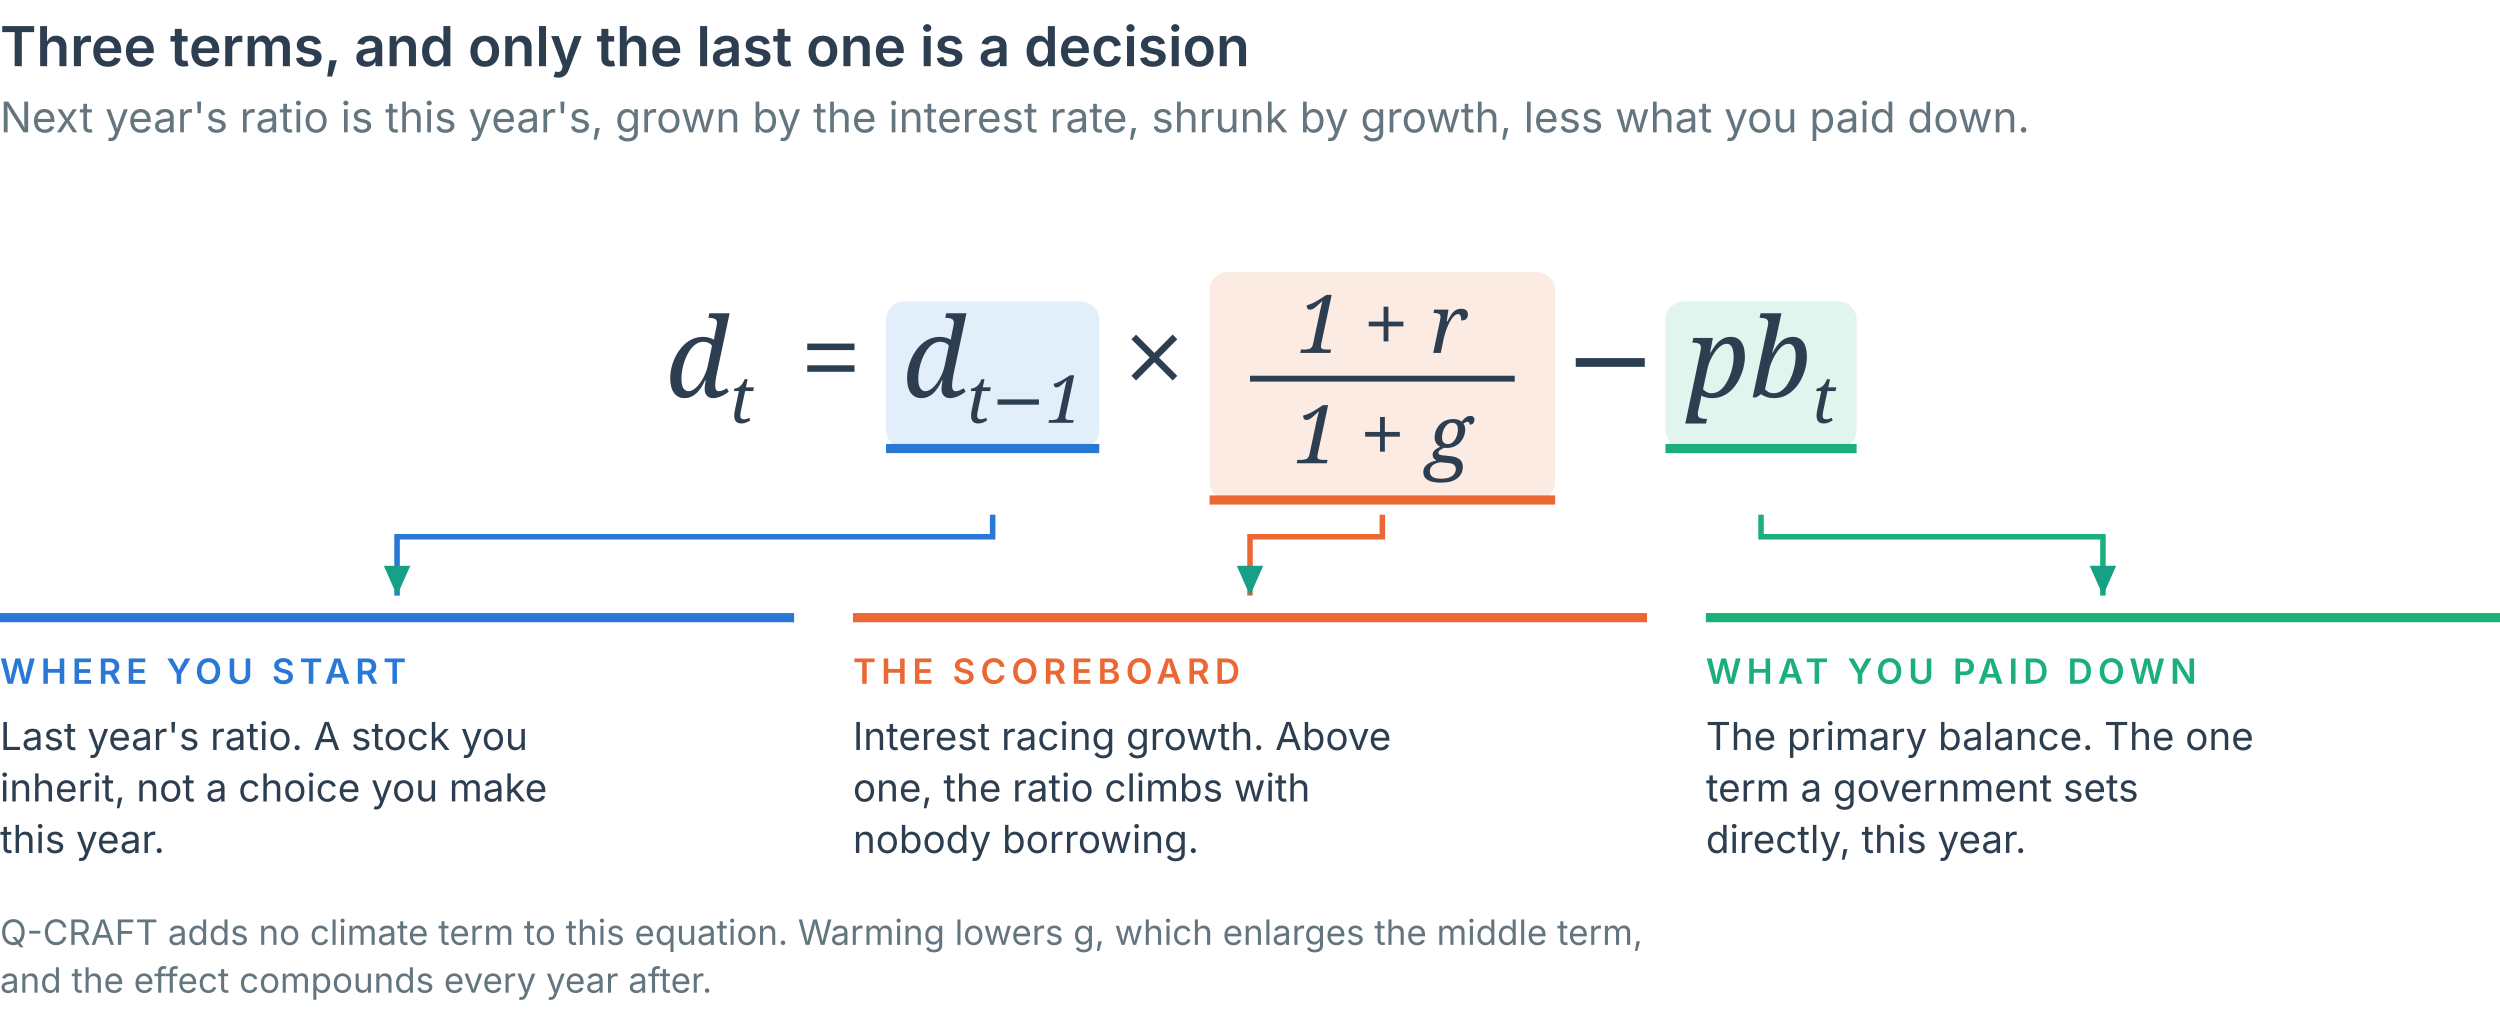
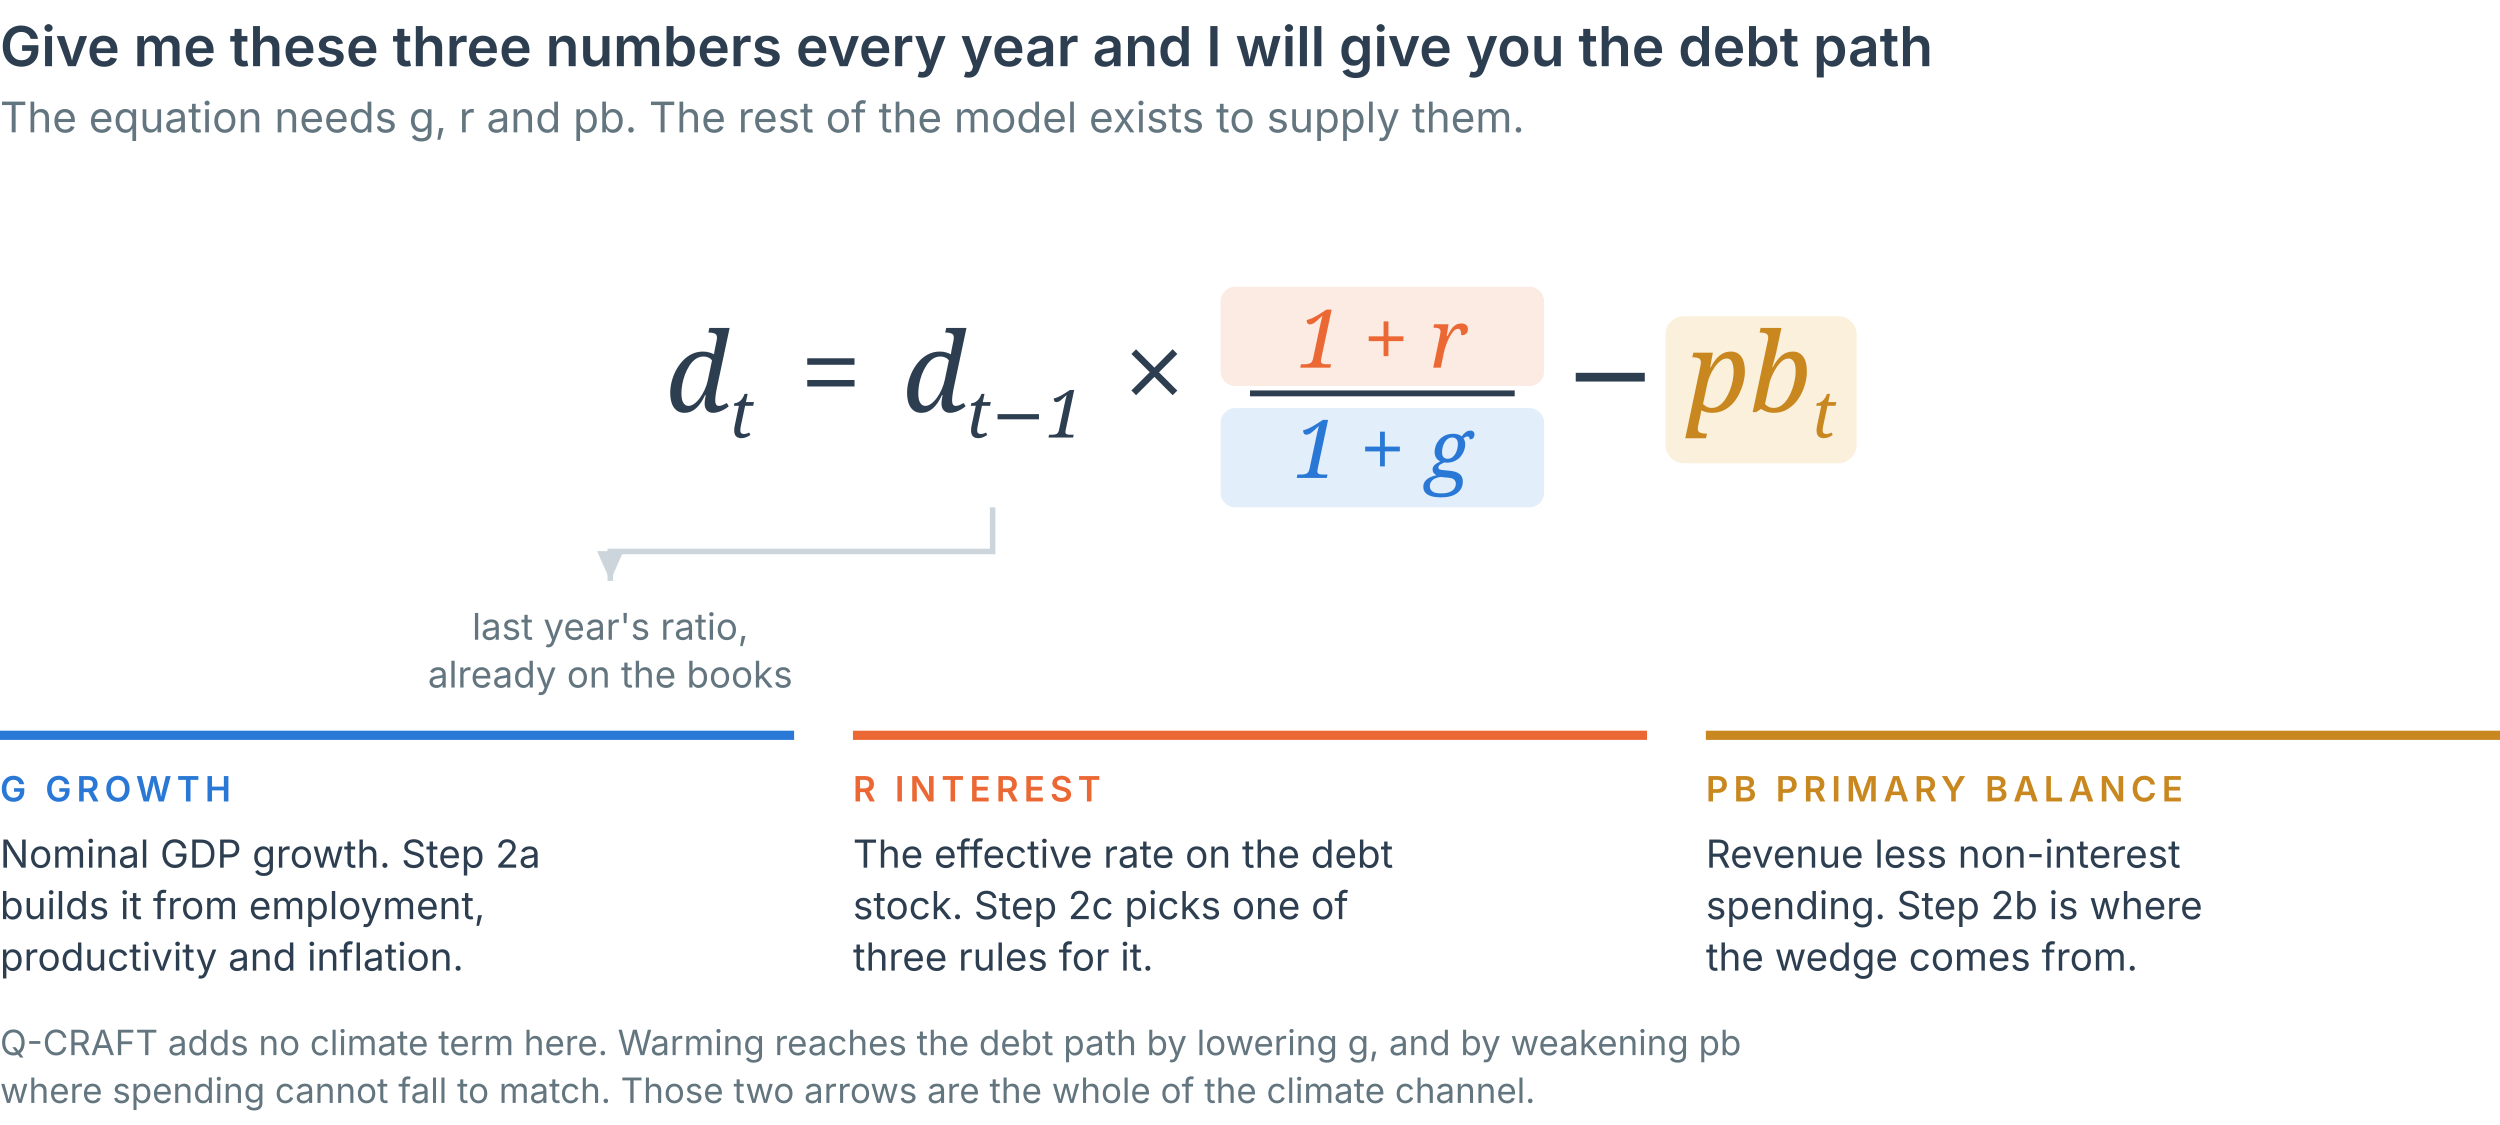
- <svg xmlns="http://www.w3.org/2000/svg" viewBox="0 0 680 276" role="img" aria-label="Three terms, and only the last one is a decision. Next year's ratio is this year's, grown by the interest rate, shrunk by growth, less what you paid down." preserveAspectRatio="xMidYMid meet">
+ <svg xmlns="http://www.w3.org/2000/svg" viewBox="0 0 680 306" role="img" aria-label="Give me these three numbers every year and I will give you the debt path. The equation needs g, r and pb. The rest of the model exists to supply them." preserveAspectRatio="xMidYMid meet">
  <defs>
    <marker id="qcx-head" viewBox="0 0 10 10" refX="9" refY="5" markerWidth="6" markerHeight="6" orient="auto-start-reverse">
      <path d="M 0 1 L 9 5 L 0 9 z" fill="#CBD5DB" />
    </marker>
    <marker id="qcx-head-accent" viewBox="0 0 10 10" refX="9" refY="5" markerWidth="6" markerHeight="6" orient="auto-start-reverse">
      <path d="M 0 1 L 9 5 L 0 9 z" fill="#16A085" />
    </marker>
    <marker id="qcx-head-red" viewBox="0 0 10 10" refX="9" refY="5" markerWidth="6" markerHeight="6" orient="auto-start-reverse">
      <path d="M 0 1 L 9 5 L 0 9 z" fill="#C0392B" />
    </marker>
  </defs>
  <style>.qcx-sans{font-family:"Söhne","Inter",system-ui,-apple-system,sans-serif;}.qcx-serif{font-family:"Tiempos Headline","IBM Plex Serif",Georgia,serif;}</style>
-   <text class="qcx-sans" x="0.0" y="18.0" font-size="15" font-weight="600" fill="#2C3E50" text-anchor="start">Three terms, and only the last one is a decision</text>
-   <text class="qcx-sans" x="0.0" y="36.0" font-size="11.5" font-weight="400" fill="#63757F" text-anchor="start">Next year's ratio is this year's, grown by the interest rate, shrunk by growth, less what you paid down.</text>
-   <rect x="241.0" y="82.0" width="58.0" height="40.0" rx="5" ry="5" fill="#E3EEFB" stroke="none" stroke-width="1.3" />
-   <line x1="241.0" y1="122.0" x2="299.0" y2="122.0" stroke="#2a78d6" stroke-width="2.5" />
-   <rect x="329.0" y="74.0" width="94.0" height="62.0" rx="5" ry="5" fill="#FBEBE2" stroke="none" stroke-width="1.3" />
-   <line x1="329.0" y1="136.0" x2="423.0" y2="136.0" stroke="#eb6834" stroke-width="2.5" />
-   <rect x="453.0" y="82.0" width="52.0" height="40.0" rx="5" ry="5" fill="#E2F4EE" stroke="none" stroke-width="1.3" />
-   <line x1="453.0" y1="122.0" x2="505.0" y2="122.0" stroke="#1baf7a" stroke-width="2.5" />
-   <text class="qcx-serif" x="193.0" y="108" font-size="30" fill="#2C3E50" text-anchor="middle" font-style="italic">d<tspan font-size="18" dy="7">t</tspan>
+   <text class="qcx-sans" x="0.0" y="18.0" font-size="15" font-weight="600" fill="#2C3E50" text-anchor="start">Give me these three numbers every year and I will give you the debt path</text>
+   <text class="qcx-sans" x="0.0" y="36.0" font-size="11.5" font-weight="400" fill="#63757F" text-anchor="start">The equation needs g, r and pb. The rest of the model exists to supply them.</text>
+   <rect x="332.0" y="78.0" width="88.0" height="27.0" rx="4" ry="4" fill="#FBEBE2" stroke="none" stroke-width="1.3" />
+   <rect x="332.0" y="111.0" width="88.0" height="27.0" rx="4" ry="4" fill="#E3EEFB" stroke="none" stroke-width="1.3" />
+   <rect x="453.0" y="86.0" width="52.0" height="40.0" rx="5" ry="5" fill="#FAF0DC" stroke="none" stroke-width="1.3" />
+   <path d="M270.0 138.0 L270.0 150.0 L166.0 150.0 L166.0 158.0" fill="none" stroke="#CBD5DB" stroke-width="1.5" marker-end="url(#qcx-head)" />
+   <text class="qcx-sans" x="166.0" y="174.0" font-size="10" font-weight="400" fill="#63757F" text-anchor="middle">last year's ratio,</text>
+   <text class="qcx-sans" x="166.0" y="187.0" font-size="10" font-weight="400" fill="#63757F" text-anchor="middle">already on the books</text>
+   <text class="qcx-serif" x="193.0" y="112" font-size="30" fill="#2C3E50" text-anchor="middle" font-style="italic">d<tspan font-size="18" dy="7">t</tspan>
  </text>
-   <text class="qcx-serif" x="226.0" y="108.0" font-size="30" font-weight="400" fill="#2C3E50" text-anchor="middle">=</text>
-   <text class="qcx-serif" x="270.0" y="108" font-size="30" fill="#2C3E50" text-anchor="middle" font-style="italic">d<tspan font-size="18" dy="7">t−1</tspan>
+   <text class="qcx-serif" x="226.0" y="112.0" font-size="30" font-weight="400" fill="#2C3E50" text-anchor="middle">=</text>
+   <text class="qcx-serif" x="270.0" y="112" font-size="30" fill="#2C3E50" text-anchor="middle" font-style="italic">d<tspan font-size="18" dy="7">t−1</tspan>
  </text>
-   <text class="qcx-serif" x="314.0" y="108.0" font-size="30" font-weight="400" fill="#2C3E50" text-anchor="middle">×</text>
-   <text class="qcx-serif" x="376.0" y="96.0" font-size="22" font-weight="400" fill="#2C3E50" text-anchor="middle" font-style="italic">1 + r</text>
-   <line x1="340.0" y1="103" x2="412.0" y2="103" stroke="#2C3E50" stroke-width="1.6" />
-   <text class="qcx-serif" x="376.0" y="126.0" font-size="22" font-weight="400" fill="#2C3E50" text-anchor="middle" font-style="italic">1 + g</text>
-   <text class="qcx-serif" x="438.0" y="108.0" font-size="30" font-weight="400" fill="#2C3E50" text-anchor="middle">−</text>
-   <text class="qcx-serif" x="479.0" y="108" font-size="30" fill="#2C3E50" text-anchor="middle" font-style="italic">pb<tspan font-size="18" dy="7">t</tspan>
+   <text class="qcx-serif" x="314.0" y="112.0" font-size="30" font-weight="400" fill="#2C3E50" text-anchor="middle">×</text>
+   <text class="qcx-serif" x="376.0" y="100.0" font-size="22" font-weight="400" fill="#eb6834" text-anchor="middle" font-style="italic">1 + r</text>
+   <line x1="340.0" y1="107" x2="412.0" y2="107" stroke="#2C3E50" stroke-width="1.6" />
+   <text class="qcx-serif" x="376.0" y="130.0" font-size="22" font-weight="400" fill="#2a78d6" text-anchor="middle" font-style="italic">1 + g</text>
+   <text class="qcx-serif" x="438.0" y="112.0" font-size="30" font-weight="400" fill="#2C3E50" text-anchor="middle">−</text>
+   <text class="qcx-serif" x="479.0" y="112" font-size="30" fill="#C9871F" text-anchor="middle" font-style="italic">pb<tspan font-size="18" dy="7">t</tspan>
  </text>
-   <path d="M270.0 140.0 L270.0 146.0 L108.0 146.0 L108.0 162.0" fill="none" stroke="#2a78d6" stroke-width="1.5" marker-end="url(#qcx-head-accent)" />
-   <line x1="0" y1="168" x2="216" y2="168" stroke="#2a78d6" stroke-width="2.5" />
-   <text class="qcx-sans" x="0.0" y="186.0" font-size="9.5" font-weight="600" fill="#2a78d6" text-anchor="start" letter-spacing="1.4">WHERE YOU START</text>
-   <text class="qcx-sans" x="0.0" y="204.0" font-size="10.5" font-weight="400" fill="#2C3E50" text-anchor="start">Last year's ratio. A stock you</text>
-   <text class="qcx-sans" x="0.0" y="218.0" font-size="10.5" font-weight="400" fill="#2C3E50" text-anchor="start">inherit, not a choice you make</text>
-   <text class="qcx-sans" x="0.0" y="232.0" font-size="10.5" font-weight="400" fill="#2C3E50" text-anchor="start">this year.</text>
-   <path d="M376.0 140.0 L376.0 146.0 L340.0 146.0 L340.0 162.0" fill="none" stroke="#eb6834" stroke-width="1.5" marker-end="url(#qcx-head-accent)" />
-   <line x1="232" y1="168" x2="448" y2="168" stroke="#eb6834" stroke-width="2.5" />
-   <text class="qcx-sans" x="232.0" y="186.0" font-size="9.5" font-weight="600" fill="#eb6834" text-anchor="start" letter-spacing="1.4">THE SCOREBOARD</text>
-   <text class="qcx-sans" x="232.0" y="204.0" font-size="10.5" font-weight="400" fill="#2C3E50" text-anchor="start">Interest racing growth. Above</text>
-   <text class="qcx-sans" x="232.0" y="218.0" font-size="10.5" font-weight="400" fill="#2C3E50" text-anchor="start">one, the ratio climbs with</text>
-   <text class="qcx-sans" x="232.0" y="232.0" font-size="10.5" font-weight="400" fill="#2C3E50" text-anchor="start">nobody borrowing.</text>
-   <path d="M479.0 140.0 L479.0 146.0 L572.0 146.0 L572.0 162.0" fill="none" stroke="#1baf7a" stroke-width="1.5" marker-end="url(#qcx-head-accent)" />
-   <line x1="464" y1="168" x2="680" y2="168" stroke="#1baf7a" stroke-width="2.5" />
-   <text class="qcx-sans" x="464.0" y="186.0" font-size="9.5" font-weight="600" fill="#1baf7a" text-anchor="start" letter-spacing="1.4">WHAT YOU PAID DOWN</text>
-   <text class="qcx-sans" x="464.0" y="204.0" font-size="10.5" font-weight="400" fill="#2C3E50" text-anchor="start">The primary balance. The one</text>
-   <text class="qcx-sans" x="464.0" y="218.0" font-size="10.5" font-weight="400" fill="#2C3E50" text-anchor="start">term a government sets</text>
-   <text class="qcx-sans" x="464.0" y="232.0" font-size="10.5" font-weight="400" fill="#2C3E50" text-anchor="start">directly, this year.</text>
-   <text class="qcx-sans" x="0.0" y="257.0" font-size="9.5" font-weight="400" fill="#63757F" text-anchor="start">Q-CRAFT adds no climate term to this equation. Warming lowers g, which enlarges the middle term,</text>
-   <text class="qcx-sans" x="0.0" y="270.0" font-size="9.5" font-weight="400" fill="#63757F" text-anchor="start">and the effect compounds every year after.</text>
+   <line x1="0" y1="200" x2="216" y2="200" stroke="#2a78d6" stroke-width="2.5" />
+   <text class="qcx-sans" x="0.0" y="218.0" font-size="9.5" font-weight="600" fill="#2a78d6" text-anchor="start" letter-spacing="1.4">G  GROWTH</text>
+   <text class="qcx-sans" x="0.0" y="236.0" font-size="10.5" font-weight="400" fill="#2C3E50" text-anchor="start">Nominal GDP growth. Step 2a</text>
+   <text class="qcx-sans" x="0.0" y="250.0" font-size="10.5" font-weight="400" fill="#2C3E50" text-anchor="start">builds it from employment,</text>
+   <text class="qcx-sans" x="0.0" y="264.0" font-size="10.5" font-weight="400" fill="#2C3E50" text-anchor="start">productivity and inflation.</text>
+   <line x1="232" y1="200" x2="448" y2="200" stroke="#eb6834" stroke-width="2.5" />
+   <text class="qcx-sans" x="232.0" y="218.0" font-size="9.5" font-weight="600" fill="#eb6834" text-anchor="start" letter-spacing="1.4">R  INTEREST</text>
+   <text class="qcx-sans" x="232.0" y="236.0" font-size="10.5" font-weight="400" fill="#2C3E50" text-anchor="start">The effective rate on the debt</text>
+   <text class="qcx-sans" x="232.0" y="250.0" font-size="10.5" font-weight="400" fill="#2C3E50" text-anchor="start">stock. Step 2c picks one of</text>
+   <text class="qcx-sans" x="232.0" y="264.0" font-size="10.5" font-weight="400" fill="#2C3E50" text-anchor="start">three rules for it.</text>
+   <line x1="464" y1="200" x2="680" y2="200" stroke="#C9871F" stroke-width="2.5" />
+   <text class="qcx-sans" x="464.0" y="218.0" font-size="9.5" font-weight="600" fill="#C9871F" text-anchor="start" letter-spacing="1.4">PB  PRIMARY BALANCE</text>
+   <text class="qcx-sans" x="464.0" y="236.0" font-size="10.5" font-weight="400" fill="#2C3E50" text-anchor="start">Revenue less non-interest</text>
+   <text class="qcx-sans" x="464.0" y="250.0" font-size="10.5" font-weight="400" fill="#2C3E50" text-anchor="start">spending. Step 2b is where</text>
+   <text class="qcx-sans" x="464.0" y="264.0" font-size="10.5" font-weight="400" fill="#2C3E50" text-anchor="start">the wedge comes from.</text>
+   <text class="qcx-sans" x="0.0" y="287.0" font-size="9.5" font-weight="400" fill="#63757F" text-anchor="start">Q-CRAFT adds no climate term here. Warming reaches the debt path by lowering g, and by weakening pb</text>
+   <text class="qcx-sans" x="0.0" y="300.0" font-size="9.5" font-weight="400" fill="#63757F" text-anchor="start">where spending cannot fall to match. Those two arrows are the whole of the climate channel.</text>
</svg>
